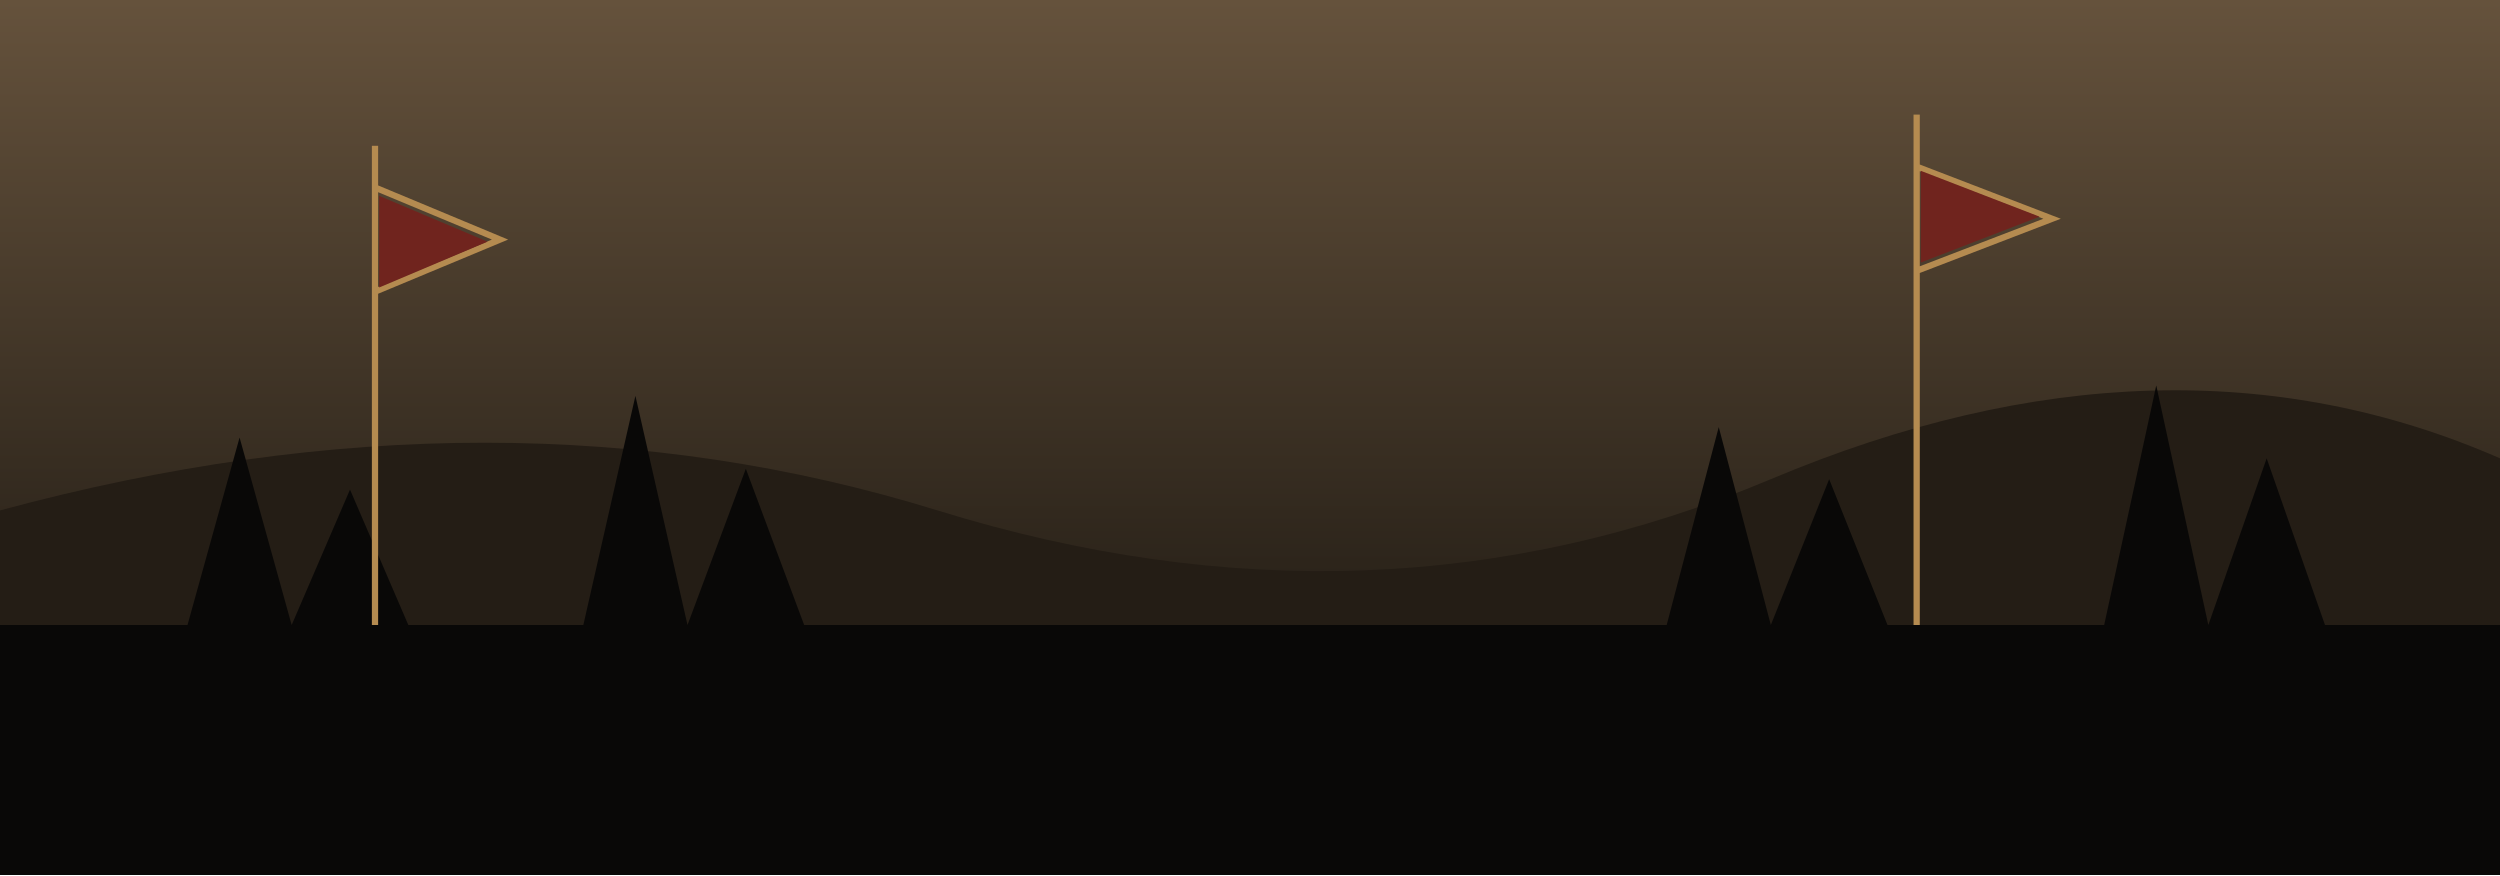
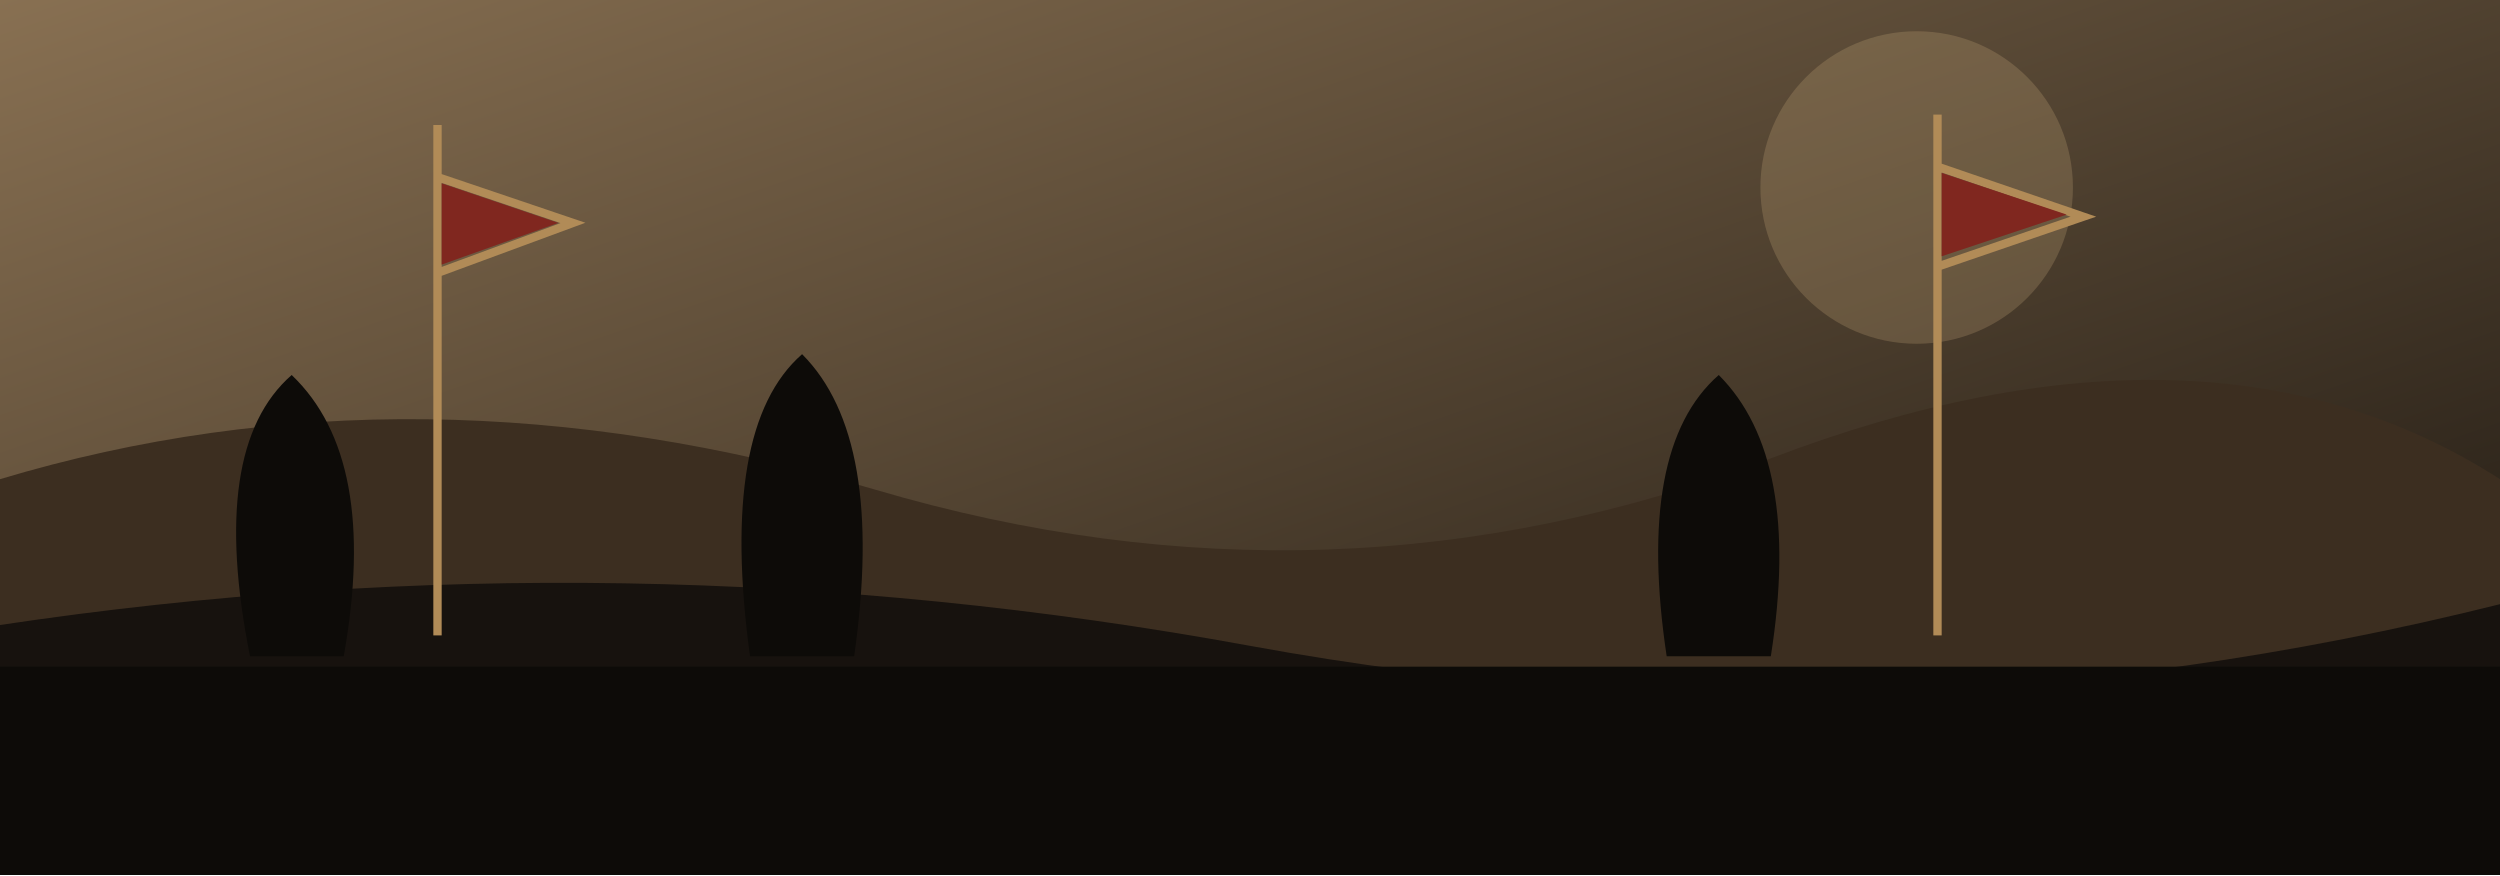
<svg xmlns="http://www.w3.org/2000/svg" viewBox="0 0 1200 420">
  <defs>
-     <linearGradient id="b" x2="0" y2="1">
-       <stop stop-color="#65523c" />
-       <stop offset="1" stop-color="#0e0c09" />
+     <linearGradient id="a" y2="1">
+       <stop stop-color="#887052" />
+       <stop offset="1" stop-color="#17120d" />
    </linearGradient>
  </defs>
-   <rect width="1200" height="420" fill="url(#b)" />
-   <path d="M0 245Q240 180 450 245T850 230T1200 220V420H0" fill="#241d15" />
-   <g fill="#090807">
-     <path d="M0 300h1200v120H0z" />
-     <path d="M90 300l25-90 25 90 28-65 28 65M280 300l25-110 25 110 28-75 28 75M800 300l25-95 25 95 28-70 28 70M1010 300l25-115 25 115 28-80 28 80" />
+   <rect width="1200" height="420" fill="url(#a)" />
+   <circle cx="920" cy="90" r="75" fill="#d8b783" opacity=".22" />
+   <path d="M0 230Q200 170 420 235T850 220T1200 230V420H0" fill="#3c2e20" />
+   <path d="M0 300Q300 255 600 310T1200 290V420H0" fill="#17120e" />
+   <g fill="#0d0b08">
+     <path d="M0 320h1200v100H0z" />
+     <path d="M120 315q-20-100 20-135 42 40 25 135M360 315q-15-110 25-145 40 40 25 145M800 315q-15-100 25-135 40 40 25 135" />
  </g>
-   <g stroke="#b58b50" stroke-width="3" fill="none">
-     <path d="M180 70v230m0-210 60 25-60 25M920 55v245m0-220 65 25-65 25" />
+   <g stroke="#b18b57" stroke-width="4" fill="none">
+     <path d="M210 60v245m0-220 65 22-65 24M930 55v250m0-225 70 24-70 24" />
  </g>
-   <g fill="#70241e">
-     <path d="M182 94l52 22-52 22zM922 82l57 22-57 22z" />
+   <g fill="#80271f">
+     <path d="M212 88l56 19-56 20zM932 83l60 20-60 20z" />
  </g>
</svg>
